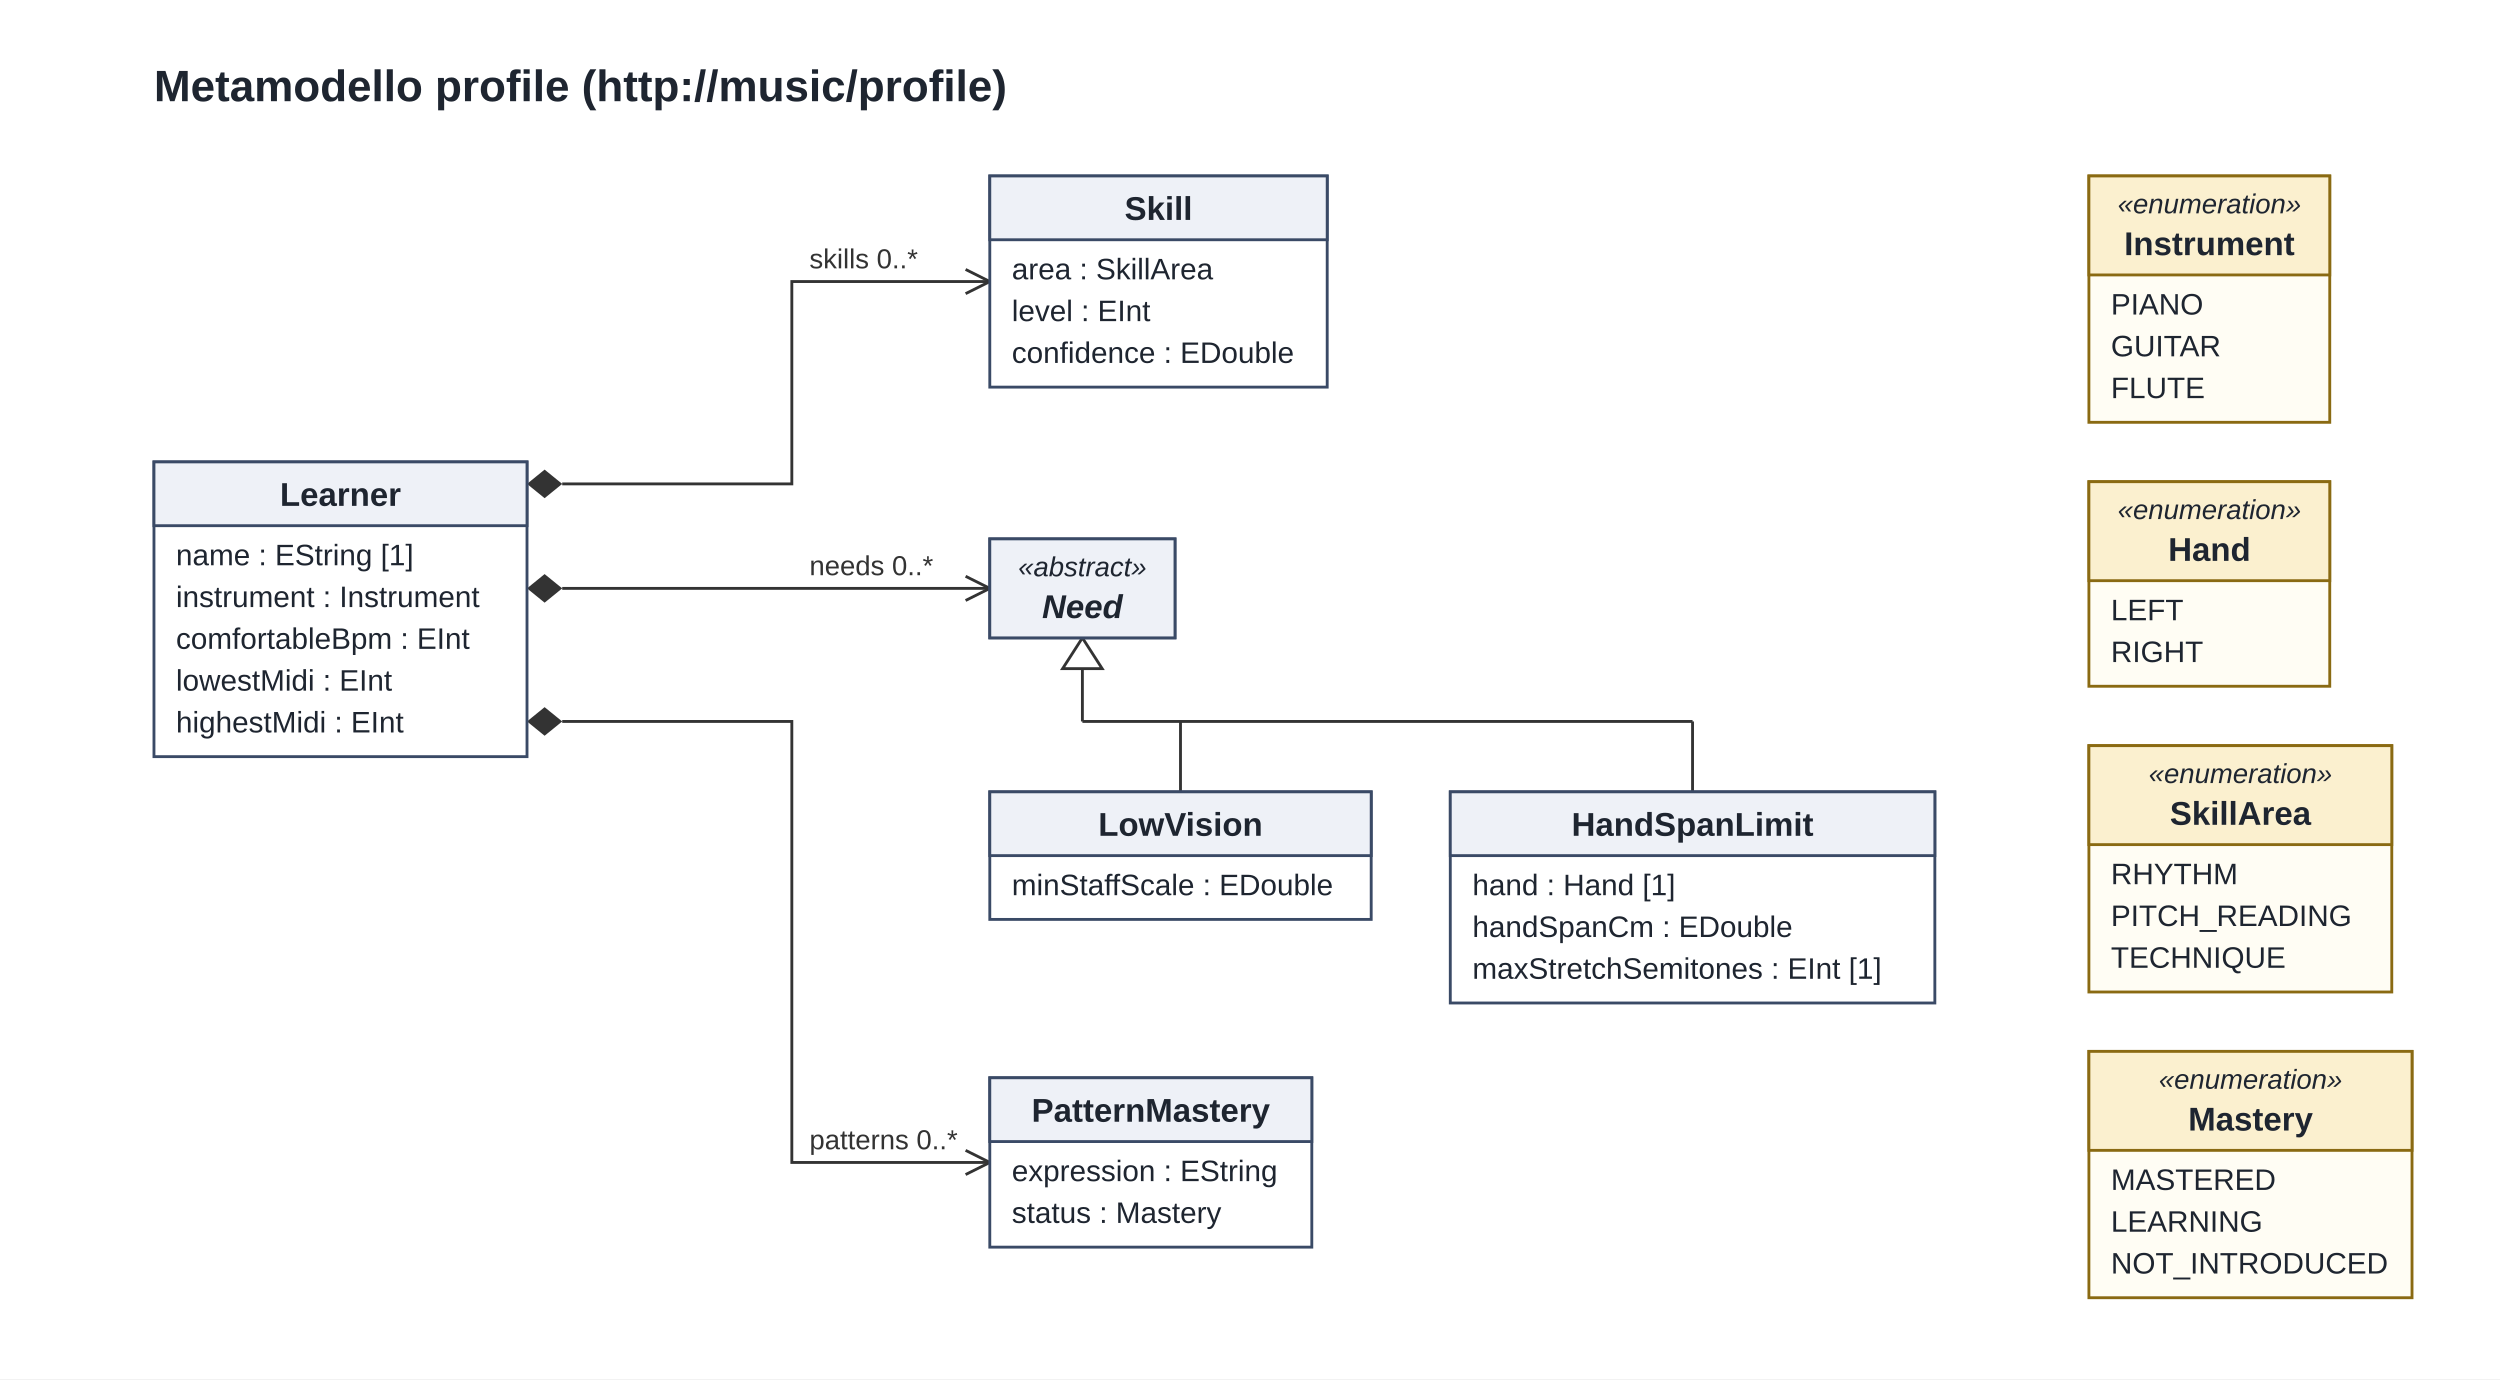
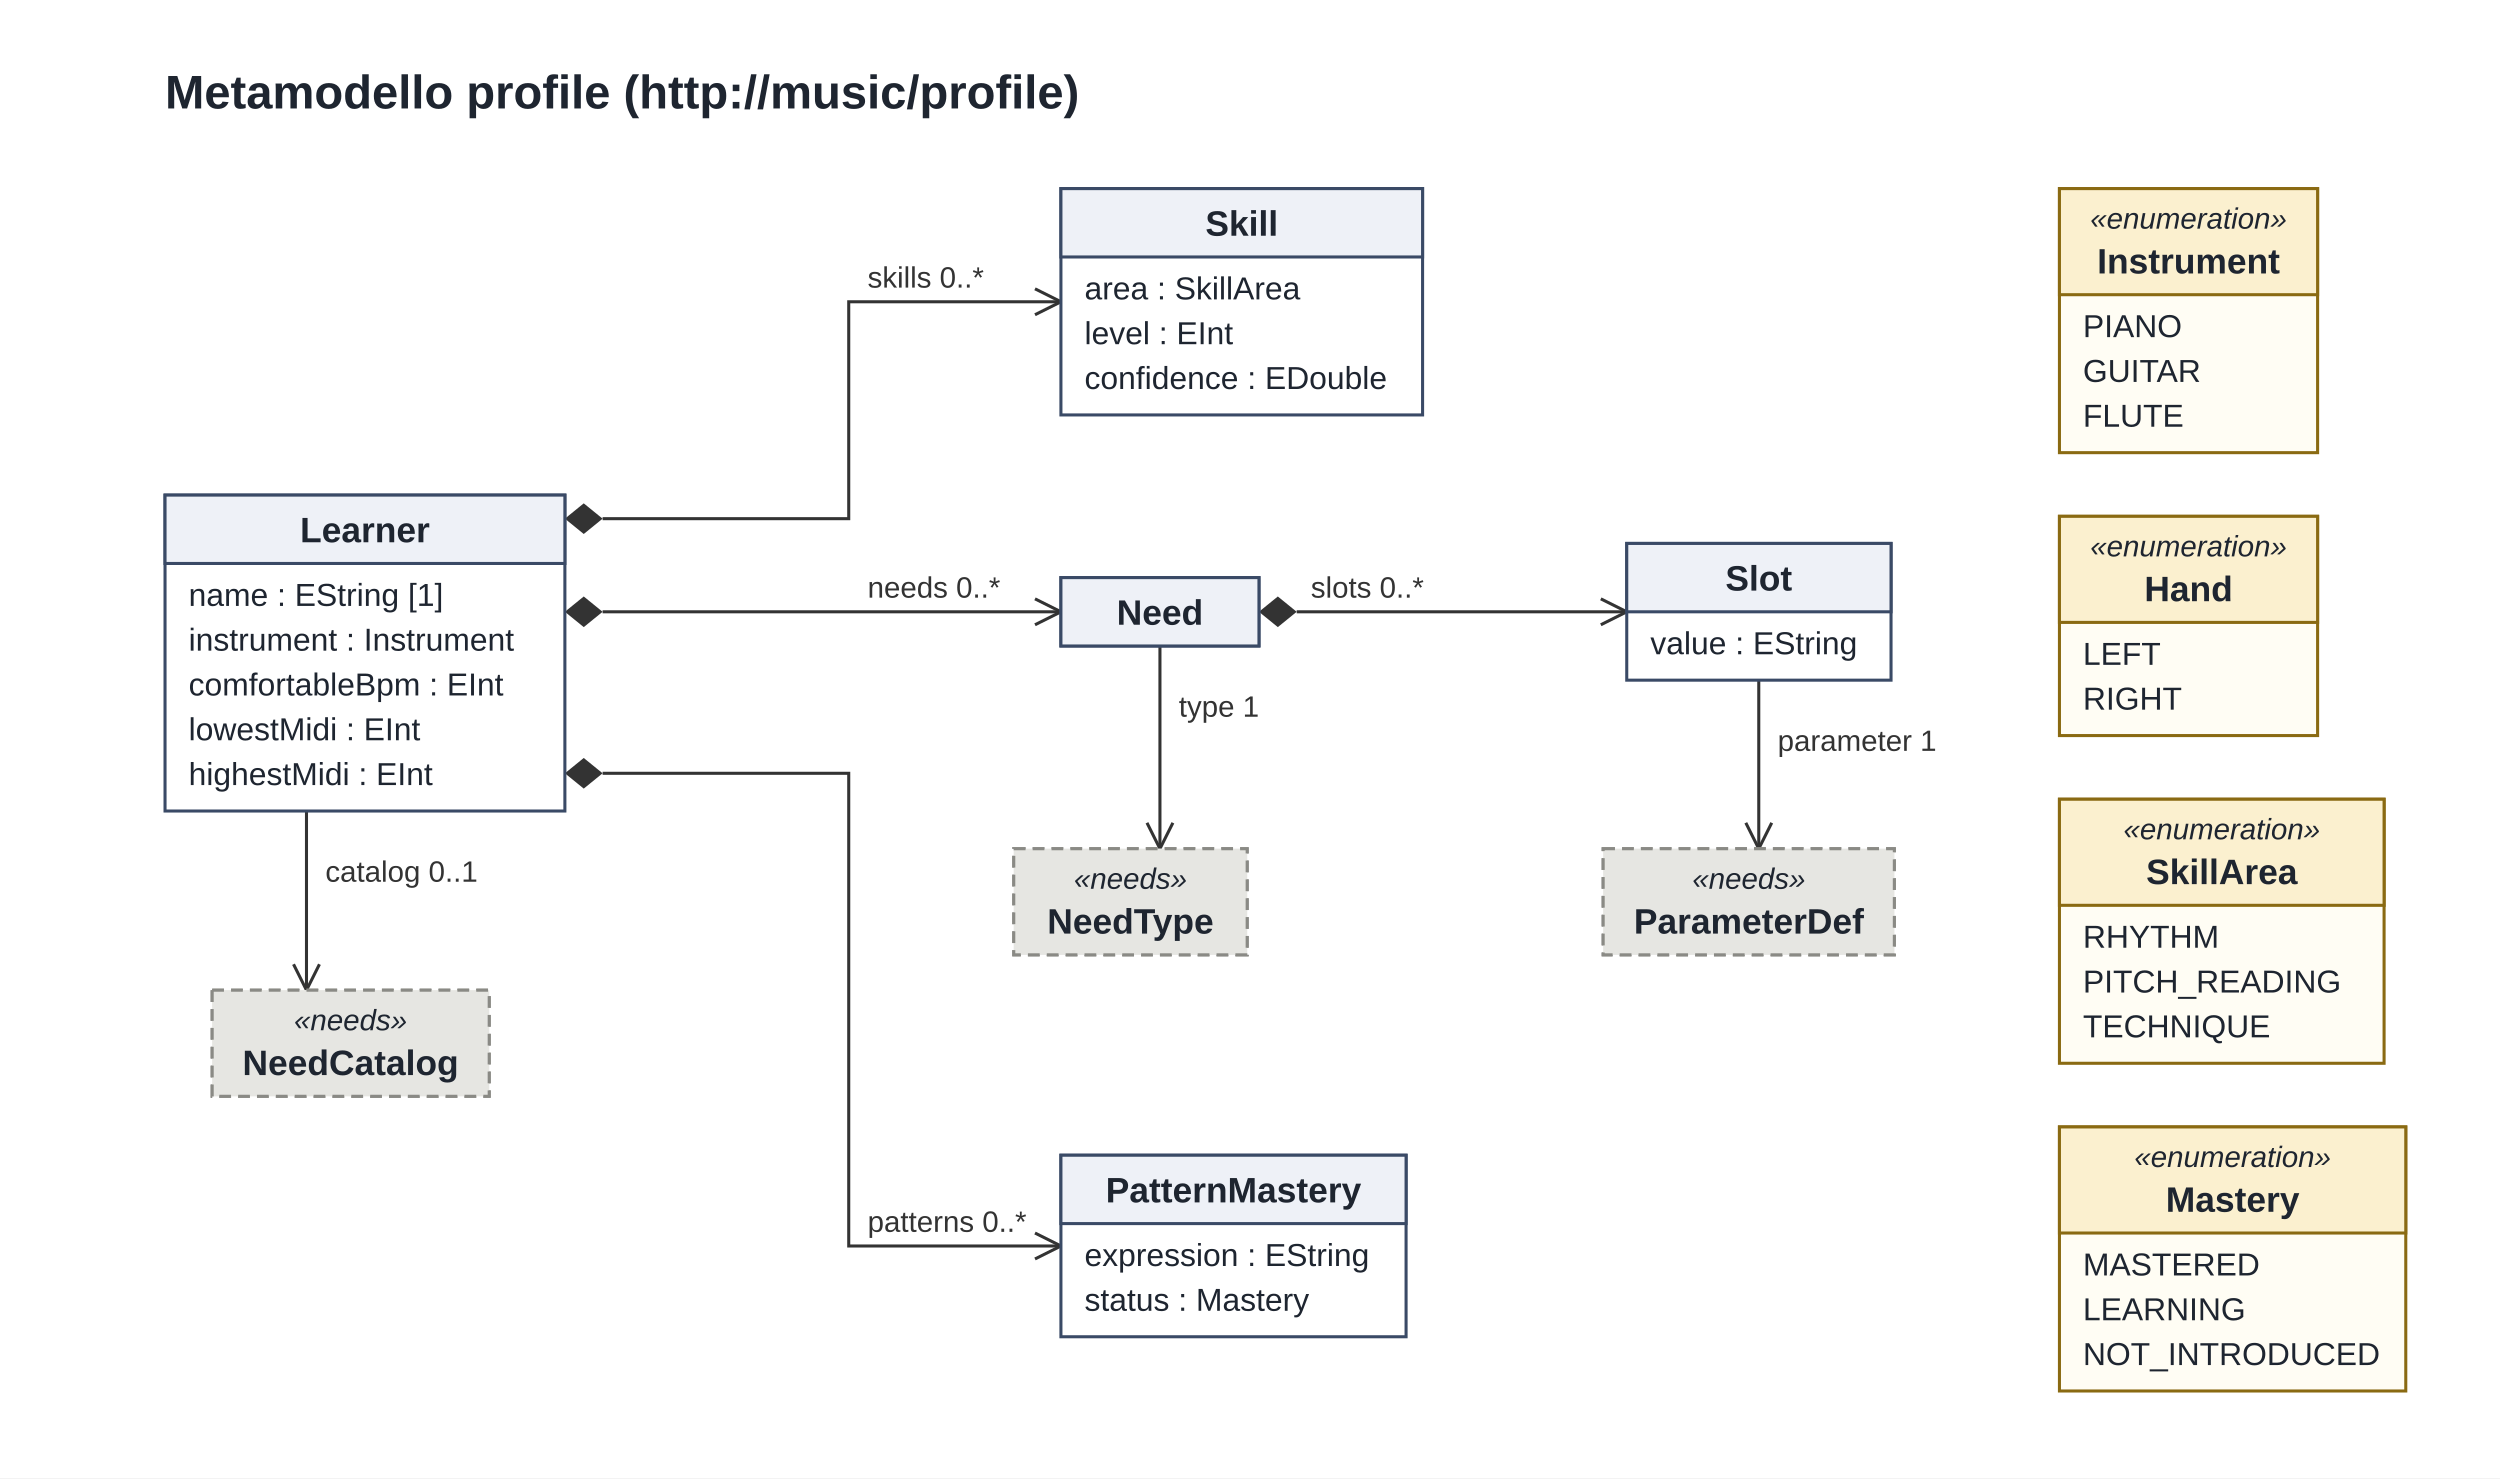
- <svg xmlns="http://www.w3.org/2000/svg" width="1136.6" height="627.0" viewBox="-30 -60 1136.6 627.0">
-   <rect x="-30" y="-60" width="1136.6" height="627.0" fill="#FFFFFF" />
+ <svg xmlns="http://www.w3.org/2000/svg" width="1060.4" height="627.0" viewBox="-30 -60 1060.4 627.0">
+   <rect x="-30" y="-60" width="1060.4" height="627.0" fill="#FFFFFF" />
  <text x="40.0" y="-14.0" text-anchor="start" font-family="Liberation Sans, Arial, Helvetica, sans-serif" font-size="20" font-weight="bold" font-style="normal" fill="#1E2530">Metamodello profile (http://music/profile)</text>
  <polygon points="209.6,160.0 217.6,166.5 225.6,160.0 217.6,153.5" fill="#333" />
  <polyline points="225.6,160.0 330.0,160.0 330.0,68.0 420.0,68.0" fill="none" stroke="#333" stroke-width="1.3" />
  <polyline points="409.0,73.5 420.0,68.0 409.0,62.5" fill="none" stroke="#333" stroke-width="1.3" />
  <text x="338.0" y="62.0" text-anchor="start" font-family="Liberation Sans, Arial, Helvetica, sans-serif" font-size="12.5" font-weight="normal" font-style="normal" fill="#333">skills  0..*</text>
-   <polygon points="209.6,207.5 217.6,214.0 225.6,207.5 217.6,201.0" fill="#333" />
-   <polyline points="225.6,207.5 420.0,207.5" fill="none" stroke="#333" stroke-width="1.3" />
-   <polyline points="409.0,213.0 420.0,207.5 409.0,202.0" fill="none" stroke="#333" stroke-width="1.3" />
-   <text x="338.0" y="201.5" text-anchor="start" font-family="Liberation Sans, Arial, Helvetica, sans-serif" font-size="12.5" font-weight="normal" font-style="normal" fill="#333">needs  0..*</text>
+   <polygon points="209.6,199.5 217.6,206.0 225.6,199.5 217.6,193.0" fill="#333" />
+   <polyline points="225.6,199.5 420.0,199.5" fill="none" stroke="#333" stroke-width="1.3" />
+   <polyline points="409.0,205.0 420.0,199.5 409.0,194.0" fill="none" stroke="#333" stroke-width="1.3" />
+   <text x="338.0" y="193.5" text-anchor="start" font-family="Liberation Sans, Arial, Helvetica, sans-serif" font-size="12.5" font-weight="normal" font-style="normal" fill="#333">needs  0..*</text>
  <polygon points="209.6,268.0 217.6,274.5 225.6,268.0 217.6,261.5" fill="#333" />
  <polyline points="225.6,268.0 330.0,268.0 330.0,468.5 420.0,468.5" fill="none" stroke="#333" stroke-width="1.3" />
  <polyline points="409.0,474.0 420.0,468.5 409.0,463.0" fill="none" stroke="#333" stroke-width="1.3" />
  <text x="338.0" y="462.5" text-anchor="start" font-family="Liberation Sans, Arial, Helvetica, sans-serif" font-size="12.5" font-weight="normal" font-style="normal" fill="#333">patterns  0..*</text>
-   <polygon points="462.1,230 453.1,244 471.1,244" fill="#FFFFFF" stroke="#333" stroke-width="1.3" />
-   <polyline points="462.1,244.0 462.1,268.0" fill="none" stroke="#333" stroke-width="1.3" />
-   <polyline points="462.1,268.0 739.5,268.0" fill="none" stroke="#333" stroke-width="1.3" />
-   <polyline points="506.7,268.0 506.7,300.0" fill="none" stroke="#333" stroke-width="1.3" />
-   <polyline points="739.5,268.0 739.5,300.0" fill="none" stroke="#333" stroke-width="1.3" />
+   <polygon points="504.0,199.5 512.0,206.0 520.0,199.5 512.0,193.0" fill="#333" />
+   <polyline points="520.0,199.5 660.0,199.5" fill="none" stroke="#333" stroke-width="1.3" />
+   <polyline points="649.0,205.0 660.0,199.5 649.0,194.0" fill="none" stroke="#333" stroke-width="1.3" />
+   <text x="526.0" y="193.5" text-anchor="start" font-family="Liberation Sans, Arial, Helvetica, sans-serif" font-size="12.5" font-weight="normal" font-style="normal" fill="#333">slots  0..*</text>
+   <polyline points="462.0,214.0 462.0,300.0" fill="none" stroke="#333" stroke-width="1.3" />
+   <polyline points="456.5,289.0 462.0,300.0 467.5,289.0" fill="none" stroke="#333" stroke-width="1.3" />
+   <text x="470.0" y="244.0" text-anchor="start" font-family="Liberation Sans, Arial, Helvetica, sans-serif" font-size="12.5" font-weight="normal" font-style="normal" fill="#333">type  1</text>
+   <polyline points="716.0,228.5 716.0,300.0" fill="none" stroke="#333" stroke-width="1.3" />
+   <polyline points="710.5,289.0 716.0,300.0 721.5,289.0" fill="none" stroke="#333" stroke-width="1.3" />
+   <text x="724.0" y="258.5" text-anchor="start" font-family="Liberation Sans, Arial, Helvetica, sans-serif" font-size="12.5" font-weight="normal" font-style="normal" fill="#333">parameter  1</text>
+   <polyline points="100.0,284.0 100.0,360.0" fill="none" stroke="#333" stroke-width="1.3" />
+   <polyline points="94.5,349.0 100.0,360.0 105.5,349.0" fill="none" stroke="#333" stroke-width="1.3" />
+   <text x="108.0" y="314.0" text-anchor="start" font-family="Liberation Sans, Arial, Helvetica, sans-serif" font-size="12.5" font-weight="normal" font-style="normal" fill="#333">catalog  0..1</text>
  <rect x="40" y="150" width="169.6" height="134" fill="#FFFFFF" stroke="#3A4A66" stroke-width="1.3" />
  <rect x="40" y="150" width="169.6" height="29" fill="#EEF1F7" stroke="#3A4A66" stroke-width="1.3" />
  <text x="124.8" y="170.0" text-anchor="middle" font-family="Liberation Sans, Arial, Helvetica, sans-serif" font-size="15" font-weight="bold" font-style="normal" fill="#1E2530">Learner</text>
  <text x="50.0" y="197.0" text-anchor="start" font-family="Liberation Sans, Arial, Helvetica, sans-serif" font-size="13.5" font-weight="normal" font-style="normal" fill="#1E2530">name : EString [1]</text>
  <text x="50.0" y="216.0" text-anchor="start" font-family="Liberation Sans, Arial, Helvetica, sans-serif" font-size="13.5" font-weight="normal" font-style="normal" fill="#1E2530">instrument : Instrument</text>
  <text x="50.0" y="235.0" text-anchor="start" font-family="Liberation Sans, Arial, Helvetica, sans-serif" font-size="13.5" font-weight="normal" font-style="normal" fill="#1E2530">comfortableBpm : EInt</text>
  <text x="50.0" y="254.0" text-anchor="start" font-family="Liberation Sans, Arial, Helvetica, sans-serif" font-size="13.5" font-weight="normal" font-style="normal" fill="#1E2530">lowestMidi : EInt</text>
  <text x="50.0" y="273.0" text-anchor="start" font-family="Liberation Sans, Arial, Helvetica, sans-serif" font-size="13.5" font-weight="normal" font-style="normal" fill="#1E2530">highestMidi : EInt</text>
  <rect x="420" y="20" width="153.4" height="96" fill="#FFFFFF" stroke="#3A4A66" stroke-width="1.3" />
  <rect x="420" y="20" width="153.4" height="29" fill="#EEF1F7" stroke="#3A4A66" stroke-width="1.3" />
  <text x="496.7" y="40.0" text-anchor="middle" font-family="Liberation Sans, Arial, Helvetica, sans-serif" font-size="15" font-weight="bold" font-style="normal" fill="#1E2530">Skill</text>
  <text x="430.0" y="67.0" text-anchor="start" font-family="Liberation Sans, Arial, Helvetica, sans-serif" font-size="13.5" font-weight="normal" font-style="normal" fill="#1E2530">area : SkillArea</text>
  <text x="430.0" y="86.0" text-anchor="start" font-family="Liberation Sans, Arial, Helvetica, sans-serif" font-size="13.5" font-weight="normal" font-style="normal" fill="#1E2530">level : EInt</text>
  <text x="430.0" y="105.0" text-anchor="start" font-family="Liberation Sans, Arial, Helvetica, sans-serif" font-size="13.5" font-weight="normal" font-style="normal" fill="#1E2530">confidence : EDouble</text>
-   <rect x="420" y="185" width="84.2" height="45" fill="#FFFFFF" stroke="#3A4A66" stroke-width="1.3" />
-   <rect x="420" y="185" width="84.2" height="45" fill="#EEF1F7" stroke="#3A4A66" stroke-width="1.3" />
-   <text x="462.1" y="202.0" text-anchor="middle" font-family="Liberation Sans, Arial, Helvetica, sans-serif" font-size="12.5" font-weight="normal" font-style="italic" fill="#1E2530">«abstract»</text>
-   <text x="462.1" y="221.0" text-anchor="middle" font-family="Liberation Sans, Arial, Helvetica, sans-serif" font-size="15" font-weight="bold" font-style="italic" fill="#1E2530">Need</text>
-   <rect x="420" y="300" width="173.4" height="58" fill="#FFFFFF" stroke="#3A4A66" stroke-width="1.3" />
-   <rect x="420" y="300" width="173.4" height="29" fill="#EEF1F7" stroke="#3A4A66" stroke-width="1.3" />
-   <text x="506.7" y="320.0" text-anchor="middle" font-family="Liberation Sans, Arial, Helvetica, sans-serif" font-size="15" font-weight="bold" font-style="normal" fill="#1E2530">LowVision</text>
-   <text x="430.0" y="347.0" text-anchor="start" font-family="Liberation Sans, Arial, Helvetica, sans-serif" font-size="13.5" font-weight="normal" font-style="normal" fill="#1E2530">minStaffScale : EDouble</text>
-   <rect x="629.36" y="300" width="220.3" height="96" fill="#FFFFFF" stroke="#3A4A66" stroke-width="1.3" />
-   <rect x="629.36" y="300" width="220.3" height="29" fill="#EEF1F7" stroke="#3A4A66" stroke-width="1.3" />
-   <text x="739.5" y="320.0" text-anchor="middle" font-family="Liberation Sans, Arial, Helvetica, sans-serif" font-size="15" font-weight="bold" font-style="normal" fill="#1E2530">HandSpanLimit</text>
-   <text x="639.4" y="347.0" text-anchor="start" font-family="Liberation Sans, Arial, Helvetica, sans-serif" font-size="13.5" font-weight="normal" font-style="normal" fill="#1E2530">hand : Hand [1]</text>
-   <text x="639.4" y="366.0" text-anchor="start" font-family="Liberation Sans, Arial, Helvetica, sans-serif" font-size="13.5" font-weight="normal" font-style="normal" fill="#1E2530">handSpanCm : EDouble</text>
-   <text x="639.4" y="385.0" text-anchor="start" font-family="Liberation Sans, Arial, Helvetica, sans-serif" font-size="13.5" font-weight="normal" font-style="normal" fill="#1E2530">maxStretchSemitones : EInt [1]</text>
+   <rect x="420" y="185" width="84.0" height="29" fill="#FFFFFF" stroke="#3A4A66" stroke-width="1.3" />
+   <rect x="420" y="185" width="84.0" height="29" fill="#EEF1F7" stroke="#3A4A66" stroke-width="1.3" />
+   <text x="462.0" y="205.0" text-anchor="middle" font-family="Liberation Sans, Arial, Helvetica, sans-serif" font-size="15" font-weight="bold" font-style="normal" fill="#1E2530">Need</text>
+   <rect x="660" y="170.5" width="112.1" height="58" fill="#FFFFFF" stroke="#3A4A66" stroke-width="1.3" />
+   <rect x="660" y="170.5" width="112.1" height="29" fill="#EEF1F7" stroke="#3A4A66" stroke-width="1.3" />
+   <text x="716.0" y="190.5" text-anchor="middle" font-family="Liberation Sans, Arial, Helvetica, sans-serif" font-size="15" font-weight="bold" font-style="normal" fill="#1E2530">Slot</text>
+   <text x="670.0" y="217.5" text-anchor="start" font-family="Liberation Sans, Arial, Helvetica, sans-serif" font-size="13.5" font-weight="normal" font-style="normal" fill="#1E2530">value : EString</text>
+   <rect x="400" y="300" width="99.0" height="45" fill="#F4F4F2" stroke="#8A8A85" stroke-width="1.3" stroke-dasharray="5 3" />
+   <rect x="400" y="300" width="99.0" height="45" fill="#E6E6E2" stroke="#8A8A85" stroke-width="1.3" stroke-dasharray="5 3" />
+   <text x="449.5" y="317.0" text-anchor="middle" font-family="Liberation Sans, Arial, Helvetica, sans-serif" font-size="12.5" font-weight="normal" font-style="italic" fill="#1E2530">«needs»</text>
+   <text x="449.5" y="336.0" text-anchor="middle" font-family="Liberation Sans, Arial, Helvetica, sans-serif" font-size="15" font-weight="bold" font-style="normal" fill="#1E2530">NeedType</text>
+   <rect x="650" y="300" width="123.5" height="45" fill="#F4F4F2" stroke="#8A8A85" stroke-width="1.3" stroke-dasharray="5 3" />
+   <rect x="650" y="300" width="123.5" height="45" fill="#E6E6E2" stroke="#8A8A85" stroke-width="1.3" stroke-dasharray="5 3" />
+   <text x="711.8" y="317.0" text-anchor="middle" font-family="Liberation Sans, Arial, Helvetica, sans-serif" font-size="12.5" font-weight="normal" font-style="italic" fill="#1E2530">«needs»</text>
+   <text x="711.8" y="336.0" text-anchor="middle" font-family="Liberation Sans, Arial, Helvetica, sans-serif" font-size="15" font-weight="bold" font-style="normal" fill="#1E2530">ParameterDef</text>
+   <rect x="60" y="360" width="117.5" height="45" fill="#F4F4F2" stroke="#8A8A85" stroke-width="1.3" stroke-dasharray="5 3" />
+   <rect x="60" y="360" width="117.5" height="45" fill="#E6E6E2" stroke="#8A8A85" stroke-width="1.3" stroke-dasharray="5 3" />
+   <text x="118.7" y="377.0" text-anchor="middle" font-family="Liberation Sans, Arial, Helvetica, sans-serif" font-size="12.5" font-weight="normal" font-style="italic" fill="#1E2530">«needs»</text>
+   <text x="118.7" y="396.0" text-anchor="middle" font-family="Liberation Sans, Arial, Helvetica, sans-serif" font-size="15" font-weight="bold" font-style="normal" fill="#1E2530">NeedCatalog</text>
  <rect x="420" y="430" width="146.4" height="77" fill="#FFFFFF" stroke="#3A4A66" stroke-width="1.3" />
  <rect x="420" y="430" width="146.4" height="29" fill="#EEF1F7" stroke="#3A4A66" stroke-width="1.3" />
  <text x="493.2" y="450.0" text-anchor="middle" font-family="Liberation Sans, Arial, Helvetica, sans-serif" font-size="15" font-weight="bold" font-style="normal" fill="#1E2530">PatternMastery</text>
  <text x="430.0" y="477.0" text-anchor="start" font-family="Liberation Sans, Arial, Helvetica, sans-serif" font-size="13.5" font-weight="normal" font-style="normal" fill="#1E2530">expression : EString</text>
  <text x="430.0" y="496.0" text-anchor="start" font-family="Liberation Sans, Arial, Helvetica, sans-serif" font-size="13.5" font-weight="normal" font-style="normal" fill="#1E2530">status : Mastery</text>
-   <rect x="919.7" y="20" width="109.5" height="112" fill="#FFFDF4" stroke="#8A6A12" stroke-width="1.3" />
-   <rect x="919.7" y="20" width="109.5" height="45" fill="#FBF0CF" stroke="#8A6A12" stroke-width="1.3" />
-   <text x="974.5" y="37.0" text-anchor="middle" font-family="Liberation Sans, Arial, Helvetica, sans-serif" font-size="12.5" font-weight="normal" font-style="italic" fill="#1E2530">«enumeration»</text>
-   <text x="974.5" y="56.0" text-anchor="middle" font-family="Liberation Sans, Arial, Helvetica, sans-serif" font-size="15" font-weight="bold" font-style="normal" fill="#1E2530">Instrument</text>
-   <text x="929.7" y="83.0" text-anchor="start" font-family="Liberation Sans, Arial, Helvetica, sans-serif" font-size="13.5" font-weight="normal" font-style="normal" fill="#1E2530">PIANO</text>
-   <text x="929.7" y="102.0" text-anchor="start" font-family="Liberation Sans, Arial, Helvetica, sans-serif" font-size="13.5" font-weight="normal" font-style="normal" fill="#1E2530">GUITAR</text>
-   <text x="929.7" y="121.0" text-anchor="start" font-family="Liberation Sans, Arial, Helvetica, sans-serif" font-size="13.5" font-weight="normal" font-style="normal" fill="#1E2530">FLUTE</text>
-   <rect x="919.7" y="159" width="109.5" height="93" fill="#FFFDF4" stroke="#8A6A12" stroke-width="1.3" />
-   <rect x="919.7" y="159" width="109.5" height="45" fill="#FBF0CF" stroke="#8A6A12" stroke-width="1.3" />
-   <text x="974.5" y="176.0" text-anchor="middle" font-family="Liberation Sans, Arial, Helvetica, sans-serif" font-size="12.5" font-weight="normal" font-style="italic" fill="#1E2530">«enumeration»</text>
-   <text x="974.5" y="195.0" text-anchor="middle" font-family="Liberation Sans, Arial, Helvetica, sans-serif" font-size="15" font-weight="bold" font-style="normal" fill="#1E2530">Hand</text>
-   <text x="929.7" y="222.0" text-anchor="start" font-family="Liberation Sans, Arial, Helvetica, sans-serif" font-size="13.5" font-weight="normal" font-style="normal" fill="#1E2530">LEFT</text>
-   <text x="929.7" y="241.0" text-anchor="start" font-family="Liberation Sans, Arial, Helvetica, sans-serif" font-size="13.5" font-weight="normal" font-style="normal" fill="#1E2530">RIGHT</text>
-   <rect x="919.7" y="279" width="137.7" height="112" fill="#FFFDF4" stroke="#8A6A12" stroke-width="1.3" />
-   <rect x="919.7" y="279" width="137.7" height="45" fill="#FBF0CF" stroke="#8A6A12" stroke-width="1.3" />
-   <text x="988.6" y="296.0" text-anchor="middle" font-family="Liberation Sans, Arial, Helvetica, sans-serif" font-size="12.5" font-weight="normal" font-style="italic" fill="#1E2530">«enumeration»</text>
-   <text x="988.6" y="315.0" text-anchor="middle" font-family="Liberation Sans, Arial, Helvetica, sans-serif" font-size="15" font-weight="bold" font-style="normal" fill="#1E2530">SkillArea</text>
-   <text x="929.7" y="342.0" text-anchor="start" font-family="Liberation Sans, Arial, Helvetica, sans-serif" font-size="13.5" font-weight="normal" font-style="normal" fill="#1E2530">RHYTHM</text>
-   <text x="929.7" y="361.0" text-anchor="start" font-family="Liberation Sans, Arial, Helvetica, sans-serif" font-size="13.5" font-weight="normal" font-style="normal" fill="#1E2530">PITCH_READING</text>
-   <text x="929.7" y="380.0" text-anchor="start" font-family="Liberation Sans, Arial, Helvetica, sans-serif" font-size="13.5" font-weight="normal" font-style="normal" fill="#1E2530">TECHNIQUE</text>
-   <rect x="919.7" y="418" width="146.9" height="112" fill="#FFFDF4" stroke="#8A6A12" stroke-width="1.3" />
-   <rect x="919.7" y="418" width="146.9" height="45" fill="#FBF0CF" stroke="#8A6A12" stroke-width="1.3" />
-   <text x="993.2" y="435.0" text-anchor="middle" font-family="Liberation Sans, Arial, Helvetica, sans-serif" font-size="12.5" font-weight="normal" font-style="italic" fill="#1E2530">«enumeration»</text>
-   <text x="993.2" y="454.0" text-anchor="middle" font-family="Liberation Sans, Arial, Helvetica, sans-serif" font-size="15" font-weight="bold" font-style="normal" fill="#1E2530">Mastery</text>
-   <text x="929.7" y="481.0" text-anchor="start" font-family="Liberation Sans, Arial, Helvetica, sans-serif" font-size="13.5" font-weight="normal" font-style="normal" fill="#1E2530">MASTERED</text>
-   <text x="929.7" y="500.0" text-anchor="start" font-family="Liberation Sans, Arial, Helvetica, sans-serif" font-size="13.5" font-weight="normal" font-style="normal" fill="#1E2530">LEARNING</text>
-   <text x="929.7" y="519.0" text-anchor="start" font-family="Liberation Sans, Arial, Helvetica, sans-serif" font-size="13.5" font-weight="normal" font-style="normal" fill="#1E2530">NOT_INTRODUCED</text>
+   <rect x="843.534" y="20" width="109.5" height="112" fill="#FFFDF4" stroke="#8A6A12" stroke-width="1.3" />
+   <rect x="843.534" y="20" width="109.5" height="45" fill="#FBF0CF" stroke="#8A6A12" stroke-width="1.3" />
+   <text x="898.3" y="37.0" text-anchor="middle" font-family="Liberation Sans, Arial, Helvetica, sans-serif" font-size="12.5" font-weight="normal" font-style="italic" fill="#1E2530">«enumeration»</text>
+   <text x="898.3" y="56.0" text-anchor="middle" font-family="Liberation Sans, Arial, Helvetica, sans-serif" font-size="15" font-weight="bold" font-style="normal" fill="#1E2530">Instrument</text>
+   <text x="853.5" y="83.0" text-anchor="start" font-family="Liberation Sans, Arial, Helvetica, sans-serif" font-size="13.5" font-weight="normal" font-style="normal" fill="#1E2530">PIANO</text>
+   <text x="853.5" y="102.0" text-anchor="start" font-family="Liberation Sans, Arial, Helvetica, sans-serif" font-size="13.5" font-weight="normal" font-style="normal" fill="#1E2530">GUITAR</text>
+   <text x="853.5" y="121.0" text-anchor="start" font-family="Liberation Sans, Arial, Helvetica, sans-serif" font-size="13.5" font-weight="normal" font-style="normal" fill="#1E2530">FLUTE</text>
+   <rect x="843.534" y="159" width="109.5" height="93" fill="#FFFDF4" stroke="#8A6A12" stroke-width="1.3" />
+   <rect x="843.534" y="159" width="109.5" height="45" fill="#FBF0CF" stroke="#8A6A12" stroke-width="1.3" />
+   <text x="898.3" y="176.0" text-anchor="middle" font-family="Liberation Sans, Arial, Helvetica, sans-serif" font-size="12.5" font-weight="normal" font-style="italic" fill="#1E2530">«enumeration»</text>
+   <text x="898.3" y="195.0" text-anchor="middle" font-family="Liberation Sans, Arial, Helvetica, sans-serif" font-size="15" font-weight="bold" font-style="normal" fill="#1E2530">Hand</text>
+   <text x="853.5" y="222.0" text-anchor="start" font-family="Liberation Sans, Arial, Helvetica, sans-serif" font-size="13.5" font-weight="normal" font-style="normal" fill="#1E2530">LEFT</text>
+   <text x="853.5" y="241.0" text-anchor="start" font-family="Liberation Sans, Arial, Helvetica, sans-serif" font-size="13.5" font-weight="normal" font-style="normal" fill="#1E2530">RIGHT</text>
+   <rect x="843.534" y="279" width="137.7" height="112" fill="#FFFDF4" stroke="#8A6A12" stroke-width="1.3" />
+   <rect x="843.534" y="279" width="137.7" height="45" fill="#FBF0CF" stroke="#8A6A12" stroke-width="1.3" />
+   <text x="912.4" y="296.0" text-anchor="middle" font-family="Liberation Sans, Arial, Helvetica, sans-serif" font-size="12.5" font-weight="normal" font-style="italic" fill="#1E2530">«enumeration»</text>
+   <text x="912.4" y="315.0" text-anchor="middle" font-family="Liberation Sans, Arial, Helvetica, sans-serif" font-size="15" font-weight="bold" font-style="normal" fill="#1E2530">SkillArea</text>
+   <text x="853.5" y="342.0" text-anchor="start" font-family="Liberation Sans, Arial, Helvetica, sans-serif" font-size="13.5" font-weight="normal" font-style="normal" fill="#1E2530">RHYTHM</text>
+   <text x="853.5" y="361.0" text-anchor="start" font-family="Liberation Sans, Arial, Helvetica, sans-serif" font-size="13.5" font-weight="normal" font-style="normal" fill="#1E2530">PITCH_READING</text>
+   <text x="853.5" y="380.0" text-anchor="start" font-family="Liberation Sans, Arial, Helvetica, sans-serif" font-size="13.5" font-weight="normal" font-style="normal" fill="#1E2530">TECHNIQUE</text>
+   <rect x="843.534" y="418" width="146.9" height="112" fill="#FFFDF4" stroke="#8A6A12" stroke-width="1.3" />
+   <rect x="843.534" y="418" width="146.9" height="45" fill="#FBF0CF" stroke="#8A6A12" stroke-width="1.3" />
+   <text x="917.0" y="435.0" text-anchor="middle" font-family="Liberation Sans, Arial, Helvetica, sans-serif" font-size="12.5" font-weight="normal" font-style="italic" fill="#1E2530">«enumeration»</text>
+   <text x="917.0" y="454.0" text-anchor="middle" font-family="Liberation Sans, Arial, Helvetica, sans-serif" font-size="15" font-weight="bold" font-style="normal" fill="#1E2530">Mastery</text>
+   <text x="853.5" y="481.0" text-anchor="start" font-family="Liberation Sans, Arial, Helvetica, sans-serif" font-size="13.5" font-weight="normal" font-style="normal" fill="#1E2530">MASTERED</text>
+   <text x="853.5" y="500.0" text-anchor="start" font-family="Liberation Sans, Arial, Helvetica, sans-serif" font-size="13.5" font-weight="normal" font-style="normal" fill="#1E2530">LEARNING</text>
+   <text x="853.5" y="519.0" text-anchor="start" font-family="Liberation Sans, Arial, Helvetica, sans-serif" font-size="13.5" font-weight="normal" font-style="normal" fill="#1E2530">NOT_INTRODUCED</text>
</svg>
